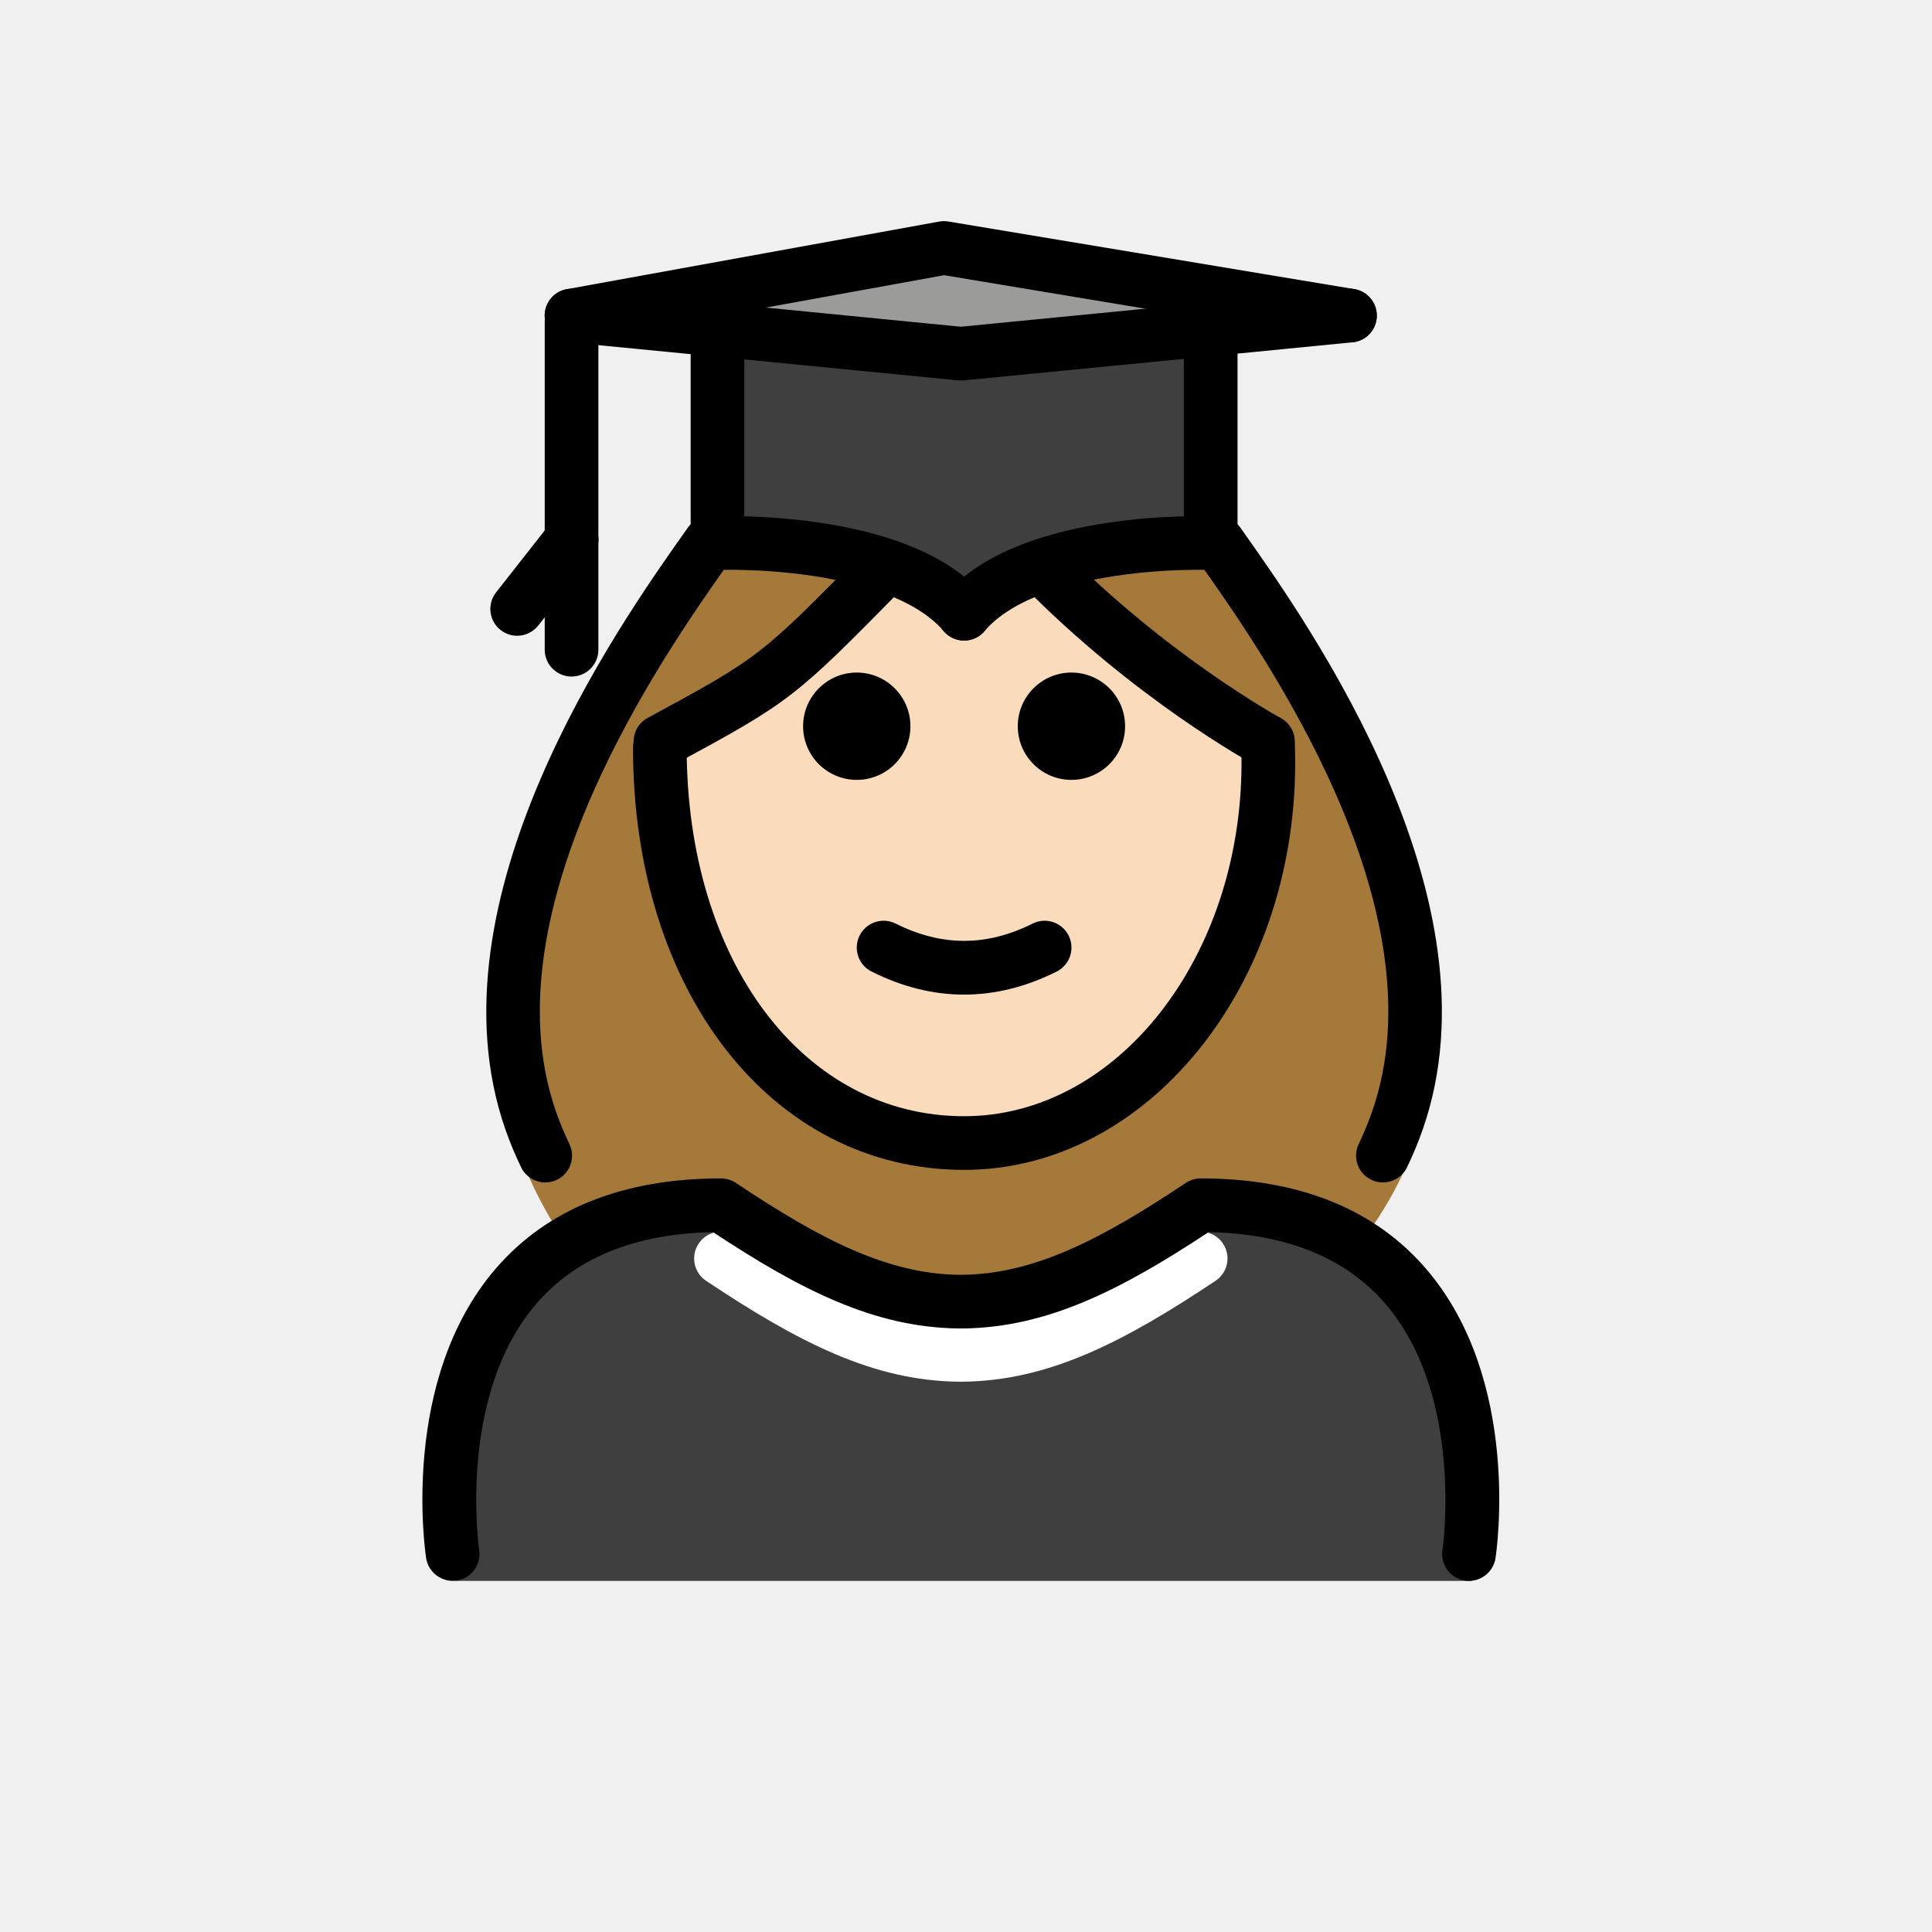
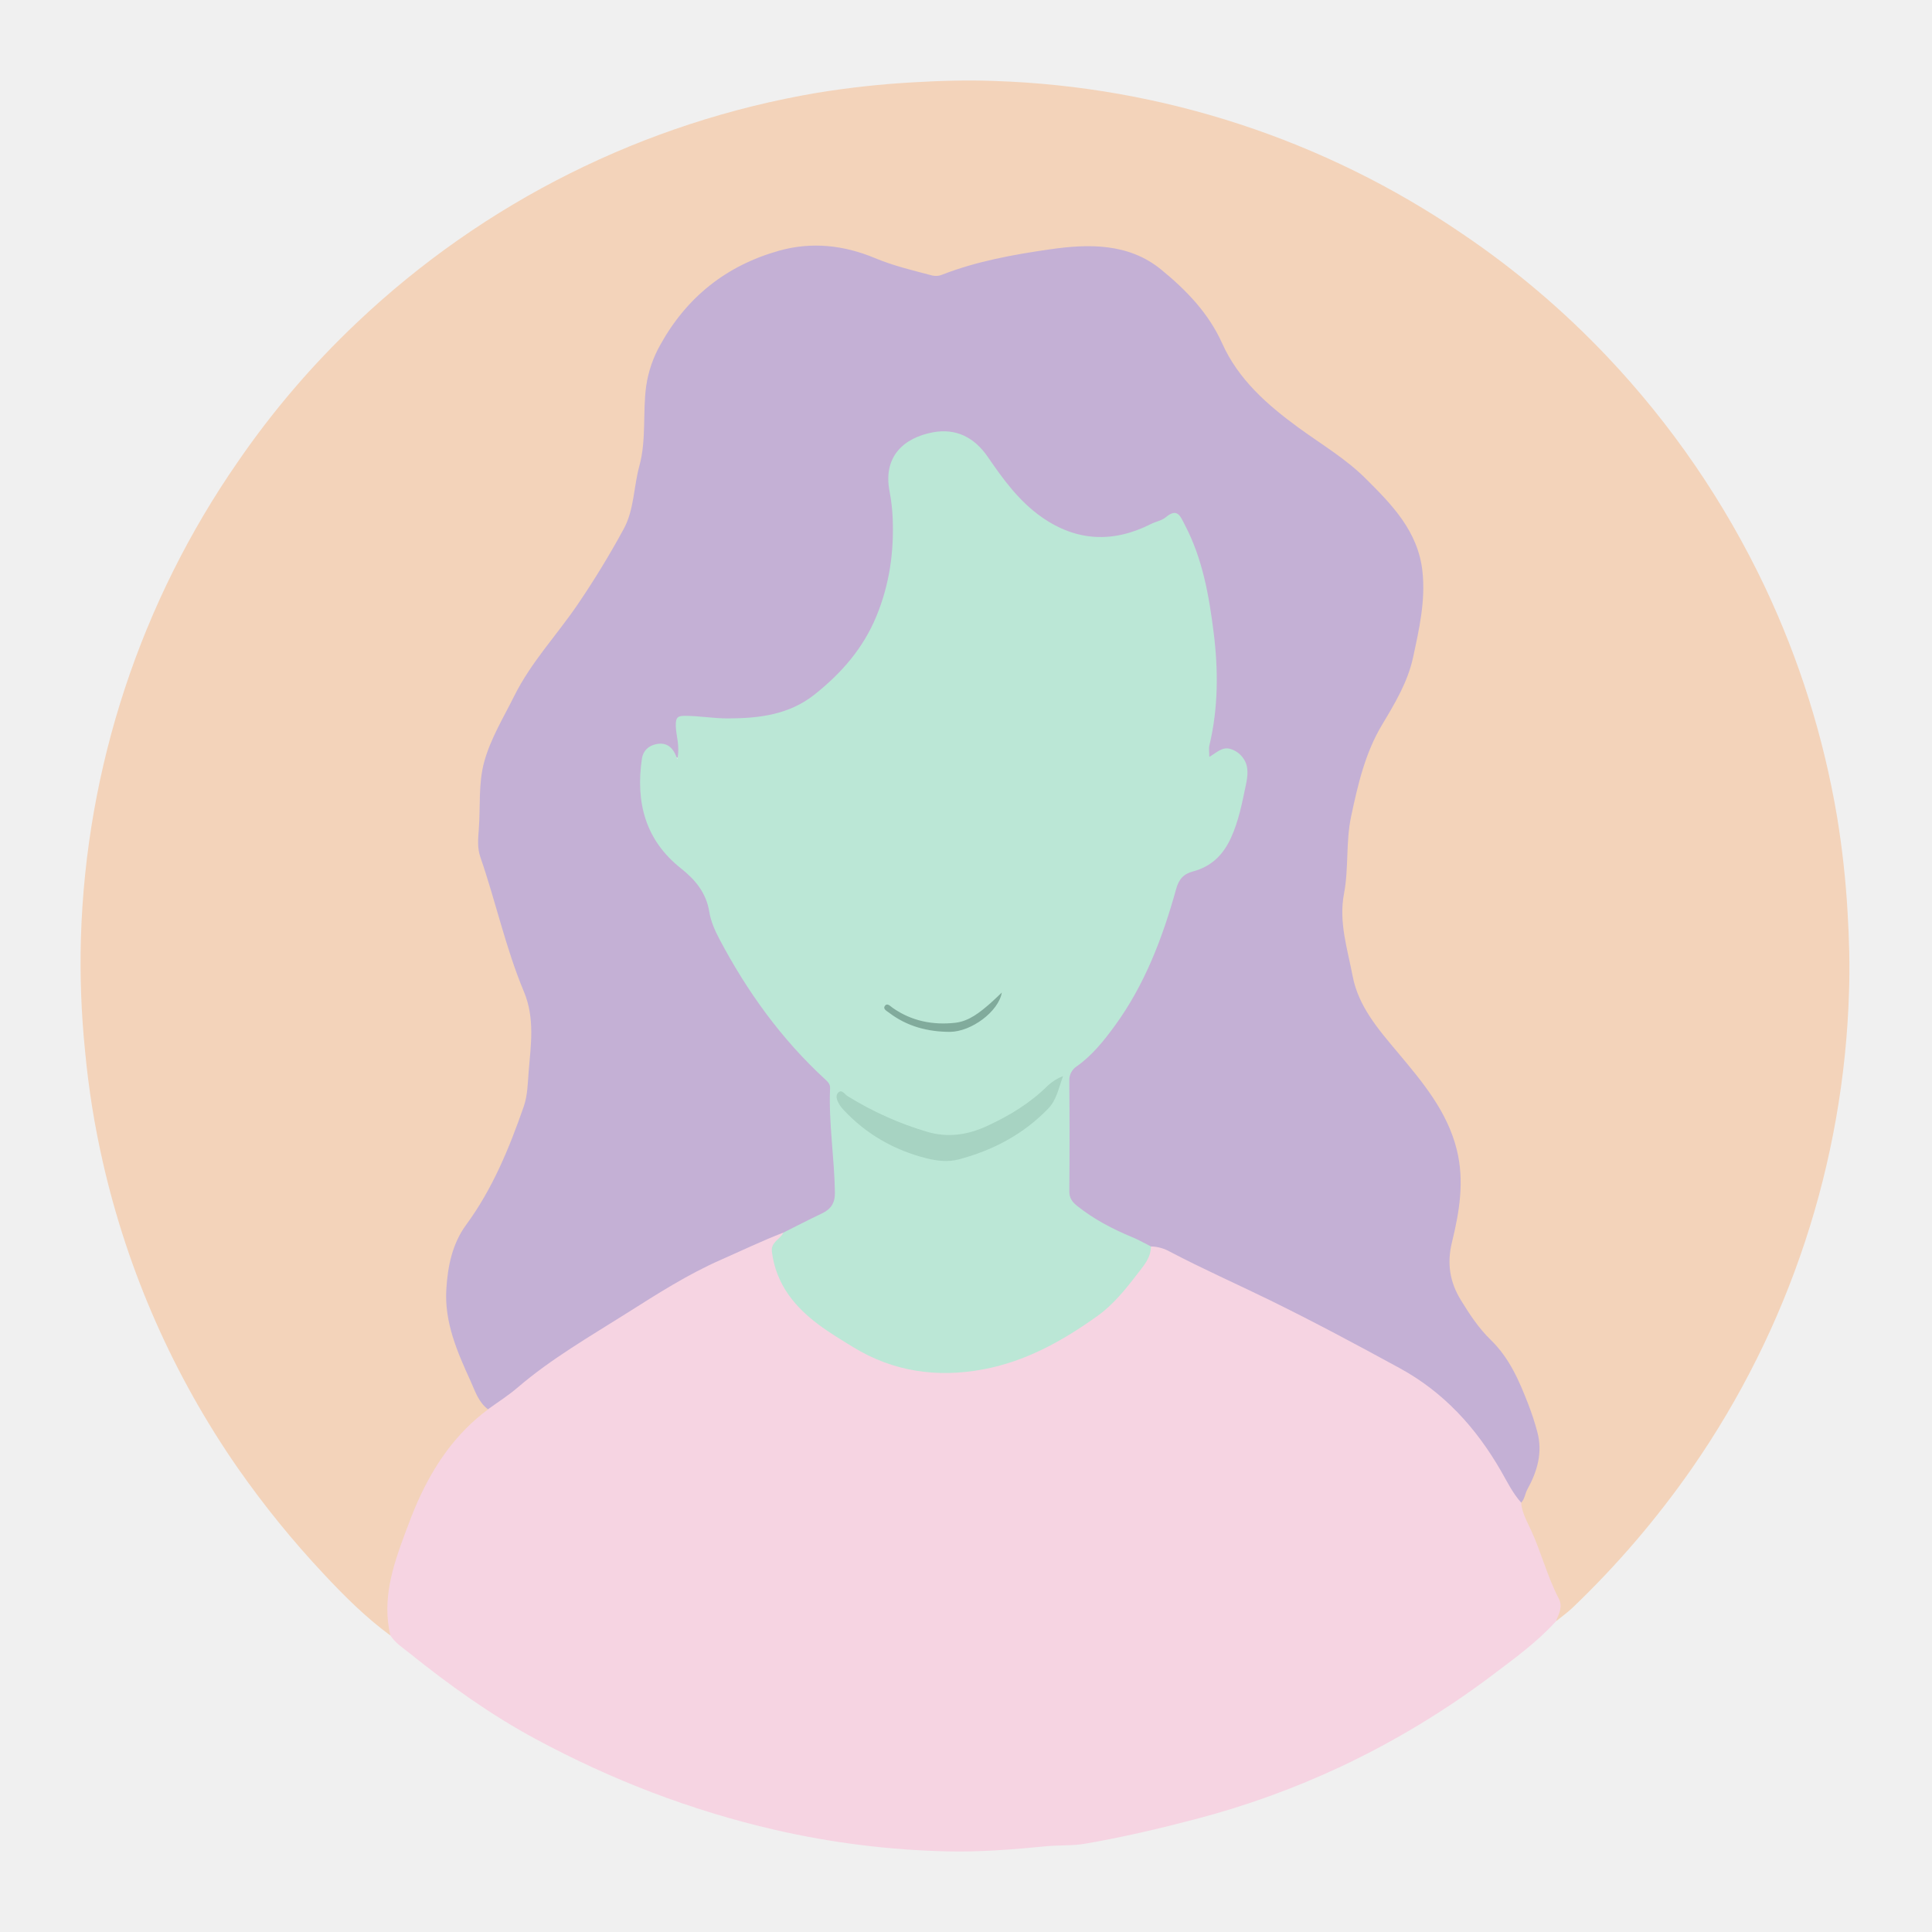
- <svg xmlns="http://www.w3.org/2000/svg" id="emoji" x="0" y="0" viewBox="0 0 72 72" version="1.1">
-   <g id="color">
-     <path fill="#3F3F3F" d="M54.849,58.916c0,0,2-14-10-14c-3.192,2.128-5.926,3.598-9,3.592h0.125 c-3.074,0.006-5.808-1.464-9-3.592c-12,0-10,14-10,14" />
-     <polygon fill="#9B9B9A" points="45.119,12.271 35.809,13.181 26.739,12.291 21.299,11.761 35.179,9.241 50.309,11.761" />
-     <path fill="#3F3F3F" d="M45.119,12.271v7.97c0,0-6.72-0.27-9.19,2.63c-2.47-2.9-9.19-2.63-9.19-2.63v-7.95l9.07,0.89 L45.119,12.271z" />
-     <path fill="#FFFFFF" d="M35.851,51.493c-0.005,0-0.01,0-0.015,0h-0.059c-0.01,0-0.019,0-0.029,0h-0.004 c-0.001,0-0.001,0-0.002,0v-0.001c-3.197-0.031-5.985-1.464-9.428-3.76c-0.46-0.307-0.584-0.928-0.277-1.387 c0.306-0.46,0.925-0.584,1.387-0.277c3.153,2.103,5.66,3.41,8.383,3.425c2.722-0.014,5.229-1.322,8.383-3.425 c0.461-0.307,1.081-0.183,1.387,0.277c0.307,0.46,0.183,1.08-0.277,1.387c-3.443,2.296-6.231,3.728-9.428,3.76 v0.001c-0.001,0-0.001,0-0.002,0h-0.004C35.86,51.493,35.855,51.493,35.851,51.493z" />
-   </g>
-   <g id="hair">
-     <path fill="#a57939" d="M21.187,46.474c1.426-0.952,3.303-1.558,5.788-1.558c3.17,2.113,5.889,3.575,8.938,3.589 c3.048-0.014,5.768-1.475,8.938-3.589c2.47,0,4.338,0.599,5.761,1.54c1.121-1.477,1.974-3.057,2.372-4.709 c2.05-8.521-5.279-18.391-7.477-21.511c-4.174-0.365-7.313,0.58-9.576,2.634 c-2.445-2.117-5.675-2.803-9.376-2.634c-2.199,3.119-9.76,13.023-7.577,21.511 C19.416,43.464,20.199,45.037,21.187,46.474z" />
-   </g>
-   <g id="skin">
-     <path fill="#fadcbc" d="M47.145,28.892c-6.621-7.115-8.122-9.284-11.216-6.021c-3.4-3.4-3.568-0.36-11.402,4.6 c-0.039,0.476-0.059,0.931-0.059,1.421c0,7.828,5.076,14.173,11.339,14.173 C42.069,43.066,47.145,36.72,47.145,28.892z" />
-   </g>
-   <g id="skin-shadow" />
-   <g id="line">
-     <path d="M41.929,27.064c0,1.105-0.896,2-2,2s-2-0.895-2-2c0-1.103,0.896-2,2-2S41.929,25.96,41.929,27.064" />
-     <path d="M33.929,27.064c0,1.105-0.896,2-2,2s-2-0.895-2-2c0-1.103,0.896-2,2-2 C33.032,25.064,33.929,25.96,33.929,27.064" />
-     <path d="M35.929,37.066c-1.152,0-2.304-0.286-3.447-0.858c-0.494-0.247-0.694-0.848-0.447-1.342 c0.246-0.494,0.846-0.694,1.342-0.447c1.718,0.859,3.388,0.859,5.106,0c0.495-0.247,1.095-0.046,1.342,0.447 c0.247,0.494,0.047,1.095-0.447,1.342C38.233,36.78,37.081,37.066,35.929,37.066z" />
-     <path d="M54.746,58.915c-0.051,0-0.102-0.003-0.152-0.011c-0.546-0.084-0.921-0.594-0.838-1.139 c0.009-0.058,0.827-5.741-2.129-9.178c-1.476-1.715-3.689-2.612-6.586-2.669c-3.31,2.186-6.028,3.546-9.126,3.589 c-0.021,0.002-0.043,0.001-0.064,0.001c-0.008,0-0.014,0-0.021,0h-0.045c-0.015,0-0.028,0-0.042,0 c-0.015,0-0.029,0-0.044-0.001c-3.1-0.043-5.816-1.403-9.126-3.589c-2.897,0.057-5.11,0.954-6.586,2.669 c-2.956,3.437-2.138,9.12-2.129,9.178c0.083,0.545-0.292,1.055-0.838,1.139c-0.533,0.08-1.055-0.29-1.139-0.836 c-0.041-0.27-0.973-6.633,2.581-10.775c1.923-2.241,4.751-3.377,8.407-3.377c0.197,0,0.391,0.059,0.555,0.168 c3.153,2.103,5.66,3.41,8.383,3.425c2.722-0.014,5.229-1.322,8.383-3.425c0.164-0.109,0.357-0.168,0.555-0.168 c3.656,0,6.484,1.136,8.407,3.377c3.554,4.143,2.622,10.506,2.581,10.775C55.656,58.562,55.23,58.915,54.746,58.915z" />
-     <path d="M21.3,21.113c-0.553,0-1-0.448-1-1v-8.122c0-0.552,0.447-1,1-1s1,0.448,1,1v8.122 C22.3,20.666,21.852,21.113,21.3,21.113z" />
-     <path d="M19.273,23.693c-0.216,0-0.434-0.07-0.617-0.213c-0.434-0.341-0.51-0.97-0.168-1.404l2.026-2.58 c0.341-0.433,0.968-0.509,1.404-0.169c0.434,0.341,0.51,0.97,0.168,1.404l-2.026,2.579 C19.862,23.561,19.569,23.693,19.273,23.693z" />
-     <path d="M21.3,25.213c-0.553,0-1-0.448-1-1v-4.1c0-0.552,0.447-1,1-1s1,0.448,1,1v4.1 C22.3,24.766,21.852,25.213,21.3,25.213z" />
-     <path d="M20.321,44.066c-0.373,0-0.731-0.209-0.902-0.567c-0.226-0.47-0.424-0.948-0.589-1.422 c-2.978-8.564,4.26-18.812,6.639-22.18l0.166-0.235c0.318-0.451,0.942-0.56,1.393-0.241 c0.451,0.318,0.56,0.942,0.241,1.394l-0.167,0.237c-2.232,3.16-9.024,12.776-6.384,20.369 c0.141,0.402,0.309,0.811,0.503,1.214c0.239,0.498,0.029,1.096-0.469,1.334 C20.613,44.035,20.466,44.066,20.321,44.066z" />
-     <path d="M51.536,44.066c-0.144,0-0.292-0.031-0.432-0.099c-0.498-0.238-0.708-0.836-0.469-1.334 c0.193-0.403,0.362-0.811,0.503-1.215c2.641-7.592-4.151-17.208-6.384-20.368l-0.167-0.237 c-0.318-0.452-0.21-1.076,0.241-1.394c0.45-0.319,1.076-0.209,1.394,0.241l0.166,0.235 c2.379,3.368,9.617,13.616,6.639,22.179c-0.165,0.475-0.363,0.953-0.589,1.423 C52.267,43.857,51.909,44.066,51.536,44.066z" />
-     <path d="M24.62,28.628c-0.356,0-0.701-0.188-0.882-0.52c-0.264-0.485-0.091-1.088,0.395-1.351l0.015-0.008 c4.173-2.264,4.173-2.264,8.157-6.321l1.458,1.37c-4.186,4.262-4.267,4.325-8.661,6.709 C24.948,28.588,24.783,28.628,24.62,28.628z" />
-     <path d="M47.247,28.635c-0.161,0-0.324-0.039-0.476-0.121c-0.182-0.099-4.499-2.463-8.677-6.717 c-0.387-0.394-0.381-1.027,0.014-1.414c0.393-0.387,1.025-0.382,1.414,0.013c3.969,4.042,8.16,6.338,8.202,6.361 c0.485,0.263,0.666,0.87,0.402,1.356C47.946,28.445,47.602,28.635,47.247,28.635z" />
-     <path d="M35.929,43.598c-7.149,0-12.339-6.62-12.339-15.74c0-0.552,0.447-1,1-1c0.553,0,1,0.448,1,1 c0,7.962,4.348,13.74,10.339,13.74c5.701,0,10.339-5.909,10.339-13.173c0-0.249-0.006-0.498-0.017-0.745 c-0.024-0.552,0.402-1.019,0.954-1.044c0.539-0.012,1.018,0.402,1.044,0.954c0.013,0.277,0.019,0.555,0.019,0.835 C48.268,36.791,42.732,43.598,35.929,43.598z" />
-     <polyline fill="none" stroke="#000000" stroke-linecap="round" stroke-linejoin="round" stroke-miterlimit="10" stroke-width="2" points="21.299,11.761 26.739,12.291 35.809,13.181 45.119,12.271 50.309,11.761" />
-     <path fill="none" stroke="#000000" stroke-linecap="round" stroke-linejoin="round" stroke-miterlimit="10" stroke-width="2" d="M26.739,11.761v0.53v7.95c0,0,6.72-0.27,9.19,2.63" />
-     <path fill="none" stroke="#000000" stroke-linecap="round" stroke-linejoin="round" stroke-miterlimit="10" stroke-width="2" d="M45.119,11.761v0.51v7.97c0,0-6.72-0.27-9.19,2.63" />
-     <polyline fill="none" stroke="#000000" stroke-linecap="round" stroke-linejoin="round" stroke-miterlimit="10" stroke-width="2" points="50.309,11.761 35.179,9.241 21.299,11.761" />
-   </g>
+ <svg xmlns="http://www.w3.org/2000/svg" id="Layer_1" data-name="Layer 1" viewBox="0 0 1200 1200" version="1.1">
+   <defs id="defs4">
+     <style id="style2">.cls-1{fill:#f3d3ba;}.cls-2{fill:#f6d4e2;}.cls-3{fill:#c4b0d5;}.cls-4{fill:#bbe7d6;}.cls-5{fill:#8a777f;}.cls-6{fill:#a7d3c2;}.cls-7{fill:#81ab9c;}</style>
+   </defs>
+   <path class="cls-1" d="M242.38,1015.78c-15.16-11.17-28.48-24.39-41.25-38.09a586.84,586.84,0,0,1-53.47-65.91,544.91,544.91,0,0,1-83.79-190,531.67,531.67,0,0,1-11.08-69.42,540.88,540.88,0,0,1-2.53-69.79,548,548,0,0,1,97.59-295.92,536.6,536.6,0,0,1,73.9-86.33A548,548,0,0,1,507.5,57.65a563.57,563.57,0,0,1,60-6.53c16.86-1,33.68-1.46,50.45-.82a547.32,547.32,0,0,1,290.24,94.85,539.93,539.93,0,0,1,90,76.29,551.52,551.52,0,0,1,98.12,143.29A545.7,545.7,0,0,1,1141,507.09a560.33,560.33,0,0,1,6.55,59.24c1,16.6,1.48,33.18.91,49.72A547.55,547.55,0,0,1,1050.89,912,571.93,571.93,0,0,1,977,998.34c-3.27,3.15-7,5.79-10.56,8.67,1.72-18.68-9.76-33.46-14.89-50.11-2.46-8-7.49-15.07-8-23.73.72-5.13,3.48-9.48,5.67-14,5.58-11.46,6-23.06,2-35-2.84-8.45-6.08-16.73-9.35-25-5-12.71-14.56-22-22.93-32.16-6.42-7.84-12.31-16-16.72-25.23-4.12-8.57-5.41-17.46-3-26.69A191,191,0,0,0,905,738c1.28-19.7-4.53-37.59-16-53.61-8.37-11.75-16.4-23.73-26.49-34.23-18.49-19.25-26.06-43.24-29.51-69.14a110.19,110.19,0,0,1-.09-28c2.13-17.64,1.28-35.56,5.64-53,5.49-22,11.35-43.8,25.31-62.39,4.1-5.45,6.19-12,8.17-18.43,6.87-22.14,12.61-44.49,8.68-68.08a65.25,65.25,0,0,0-14.67-31.77c-13.55-16-28.61-30.53-46.36-42-12.34-8-23.77-17.2-34.94-26.77-15-12.86-23.47-30.22-33.58-46.6-11.34-18.39-25.63-34.27-46.11-43.15-11.73-5.09-24-6.06-36.7-5.2a310.55,310.55,0,0,0-81.78,16.57,17.27,17.27,0,0,1-10,.31c-11.71-2.81-23.26-6-34.46-10.64-25.73-10.67-51-8.84-76.29,2.61-30.36,13.75-50.14,36.73-60.69,67.81-4.21,12.42-1.65,25.87-3.59,38.61-3.72,24.33-5.86,48.95-19.43,71-14.16,23-29.7,44.91-45.66,66.65C321,429.67,307.06,452.28,302,478.44c-3,15.69-3.34,32-2.69,48.17.15,3.66,1.49,7,2.6,10.48,9.29,28.61,17.36,57.6,27.71,85.88,2.69,7.34,2.78,15.38,2.21,23.5-.82,11.75-2.9,23.33-3.71,35-.59,8.42-5.14,15.46-7.5,23.25-5.7,18.85-15.21,35.88-26.33,52-18.22,26.38-18.84,54.13-7.61,83.19a271.29,271.29,0,0,0,16.8,35.12c.25,3.19-2.17,4.72-4.22,6.24-18.62,13.8-29.92,33.1-38.87,53.67-7.35,16.89-14.85,34-16.7,52.69-.81,8.24-3.63,16.5-.34,24.85A3.1,3.1,0,0,1,242.38,1015.78Z" id="path8" />
+   <path class="cls-2" d="M944.79,933.31c.53,6.38,3.81,11.94,6.33,17.46,6.29,13.78,10,28.57,17,42,2.81,5.4,0,9.64-1.69,14.25-11.49,12.68-25.28,22.71-38.82,32.93A533.5,533.5,0,0,1,833,1097.2a524.5,524.5,0,0,1-89.86,32.55c-22.92,6-45.93,11.47-69.29,15.43-8,1.37-16.23.78-24.36,1.59-20.25,2-40.62,3.61-61,3.15a531,531,0,0,1-107.3-13.4c-52.06-12-101.34-31-148.25-56.26-27.93-15-53.67-33.47-78.4-53.31-4.28-3.43-9-6.39-12.09-11.17-5.22-22.16,1.4-42.64,9-63,2.5-6.72,5-13.47,7.92-20,10.07-22.58,23.69-42.52,43.84-57.44.34-2.38,2-3.79,3.8-5.05,19.72-14.17,38.62-29.41,59.49-42.06,21.8-13.22,43-27.43,65.36-39.75,15.81-8.72,32.41-15.81,49.06-22.77,1.94-.82,4-1.9,6.1-.15a3.14,3.14,0,0,1-.49,2.75c-8.18,8.93-4.09,18,.09,26.68,7.62,15.88,21.73,25.29,35.67,34.89,24.24,16.67,51.05,23.45,80.1,20.21,16.35-1.82,31.63-7.63,46.53-14.82,23.44-11.32,43.29-26.58,58.57-47.82,3-4.22,4.39-9.05,7-13.32,5.35-2.82,9.9.33,14.22,2.46,26.49,13.11,53.22,25.72,79.73,38.79,23.29,11.48,46.23,23.69,68.62,36.81,24.45,14.34,42.36,35.22,56.22,59.65C937.2,918.91,942.8,925.15,944.79,933.31Z" id="path10" />
+   <path class="cls-3" d="M486.58,765.59c-13.16,5.06-25.86,11.18-38.75,16.86-20.51,9-39.34,21.06-58.05,32.89-23.19,14.66-47.17,28.4-68.18,46.4-5.8,5-12.31,9.09-18.5,13.6-5.87-4.38-8-11.27-10.77-17.43-8.28-18.13-16.36-36.59-15.11-57.1.86-14.17,3.63-28.23,12.32-40.06,16.41-22.34,26.76-47.62,35.78-73.5,2.41-6.92,2.48-14.73,3.06-21.87,1.34-16.43,3.93-33-3-49.53-11.3-27-17.44-55.8-27-83.44-2-5.67-1.43-11.51-1-17.16,1.1-14.09-.38-28.54,3.41-42.2,4-14.43,11.92-27.32,18.6-40.73,10.44-21,26.33-37.68,39.25-56.65a549,549,0,0,0,28.84-47.28c6.38-11.77,6.09-26,9.62-38.91,4.49-16.39,2-33.23,4.26-49.71a73.62,73.62,0,0,1,8.84-25.72c16.4-29.58,41-49.11,73.57-58.3,20.45-5.76,40.48-3.47,59.76,4.58,11.61,4.85,23.7,7.68,35.75,10.85a9.76,9.76,0,0,0,5.62-.46c21.58-8.44,44.25-12.53,67-15.82,24.32-3.52,49.1-4,69.34,12.56,15.36,12.54,29.41,26.94,37.84,45.74,10.07,22.47,27.93,38.16,47.27,52.3,14.13,10.32,29.41,19.3,41.82,31.67,16.3,16.23,32.56,32.64,35.33,57.64,2,18.34-2,35.74-5.76,53.27-3.29,15.44-11.32,28.74-19.36,42.17-10.46,17.46-15,37.14-19.19,56.93-3.36,15.87-1.4,32.15-4.4,47.87-3.38,17.73,2.15,34.25,5.31,51,3.58,19,16,33.29,28.16,47.76,15.21,18.16,30.62,36.34,36.58,60.31,4.86,19.56,1.59,38.65-3,57.48-3.21,13.09-1.36,24.67,5.48,35.83,5.4,8.82,11.17,17.59,18.52,24.71,11.69,11.32,17.76,25.51,23.41,40.09a168.54,168.54,0,0,1,5.59,17.12c3.46,12.77,0,24.59-6.14,35.67-1.5,2.72-1.64,6-3.86,8.29-5.33-5.92-8.76-13.11-12.68-19.9-15.43-26.71-35.4-48.68-62.8-63.64-26.77-14.61-53.66-29-81-42.39-20.48-10-41.36-19.26-61.58-29.87a25.37,25.37,0,0,0-11.7-3.32,3.14,3.14,0,0,1-2.78.19c-15.52-7-31.63-13-44.76-24.46a13.49,13.49,0,0,1-5-10.72q-.09-33.59,0-67.18c0-5,2.22-8.57,6-11.73,21-17.66,34.67-40.39,45.15-65.29,6.26-14.88,12-30,15.91-45.65a12,12,0,0,1,9.23-9.21c16-4,23.65-15.7,27.78-30.34,2.67-9.46,5.92-18.87,5.77-28.92-.16-11.54-6.21-15.55-16.79-11.2-4.56,1.88-6.31.64-6-5,.34-6.72,2.29-13.22,3-20a243.78,243.78,0,0,0-2.9-68.27c-3-16.9-7-33.42-15-48.8-3.56-6.88-3.54-7-10.82-4.1-6.26,2.51-12.09,5.95-18.5,8.15-23.27,8-44.36,3.12-63-11.85-9.32-7.48-18-16-24.11-26.65-2.75-4.79-6.89-8.65-10.28-13-11.91-15.33-38-11.92-49,2-5,6.28-5.7,13.68-4.53,21.25,2.88,18.71,3.46,37.36-.63,56-8.94,40.68-31.9,69.81-70.57,86.21-8.16,3.46-16.63.85-24.95,2.07-8,1.17-16.3.61-24.47-.65-11.22-1.73-12.51-.25-11.37,11.22.29,2.87,1.24,5.68.85,8.6-.18,1.43-.38,3.05-1.91,3.64s-2.55-.77-3.61-1.71c-8.57-7.53-15.84-5.33-17.4,6.15-3.18,23.31,2.59,44.49,20.66,60.09,11.21,9.69,19.1,20,22.88,34.57,4.14,15.92,13.74,29.62,22.75,43.28,13.3,20.15,28.49,38.8,46.33,55.17,2.6,2.38,4.6,5,4.52,8.66-.48,20.72,2.54,41.27,3.13,61.94.25,8.68-3.14,14.15-10.89,17.57-5.28,2.34-10.34,5.16-15.54,7.67C491.73,765.05,489.45,766.73,486.58,765.59Z" id="path12" />
+   <path class="cls-4" d="M486.58,765.59c8-4,15.88-8.08,23.92-11.9,5.58-2.65,8.16-6.39,8.07-13-.29-21.61-3.93-43-3-64.69.1-2.45-1.12-3.82-2.83-5.39-27.37-25.12-48.74-54.78-66-87.53-2.82-5.35-5.26-10.93-6.21-16.84-1.89-11.71-8.68-19.84-17.59-26.89-22.23-17.59-28.16-41.14-24.26-68,.71-5,4.08-8.2,9-9.17,6.2-1.2,10.44,1.59,13,9.38,1.8-8.48-.86-14.66-.94-20.95-.08-5.29,1.47-6,5.9-6,8.89.06,17.64,1.64,26.57,1.61,19.4-.06,37.93-2.27,53.83-14.92,16.61-13.21,30.07-28.56,38.31-48.56,8.15-19.76,11-40.11,10.09-61.18a112.77,112.77,0,0,0-1.92-16.38c-4.19-21.68,8.91-33.31,27-36.67,14.4-2.67,25.78,3.28,34,15.27,9.52,13.88,19.39,27.5,33.38,37.33,21.72,15.26,44.48,16.24,68,4.35,3-1.51,6.66-2.08,9.13-4.15,7.36-6.15,9.1-.64,11.91,4.73,11,21,15,43.82,17.89,66.89,2.93,23.44,2.88,46.87-2.65,70.05-.48,2-.06,4.25-.06,7.16,4.41-2.52,7.72-6.32,12.78-5.05a14.72,14.72,0,0,1,8.57,6.27c3.38,5,2.44,11.05,1.38,16.09-2.34,11.19-4.46,22.51-9.35,33.11s-12.24,17.7-23.44,20.68c-5.87,1.56-8.82,4.7-10.55,11-8.4,30.2-19.44,59.35-38.13,84.95-6.79,9.29-14,18.33-23.55,25.09a10.17,10.17,0,0,0-4.66,9.11q.29,34.3,0,68.63c0,4.17,1.92,6.68,4.87,9,10.4,8.29,22,14.37,34.25,19.43,4,1.64,7.72,3.81,11.57,5.73,0,7-4.37,11.81-8.36,17-7.35,9.56-14.94,19.07-24.67,26.05-21.68,15.56-44.87,28.5-71.55,33.38C582,855.8,554.88,852,530,836.78c-14.68-9-29.6-17.78-40-32.28a58.4,58.4,0,0,1-10.56-27C478.67,771.48,484.6,769.77,486.58,765.59Z" id="path14" />
+   <path class="cls-6" d="M660.28,668.37c-2.89,7.85-4,14.84-9.26,20.24-15.44,16-34.39,25.92-55.58,31.53-6.38,1.7-13.24,1-19.93-.68-20-5.05-37.25-14.82-51.39-29.91a20,20,0,0,1-2.69-3.36c-1.37-2.33-2.78-5.35-.94-7.4,2.34-2.6,4.21,1,5.91,2a203,203,0,0,0,49.71,22.27c12.76,3.71,25,1.84,37-3.69,13.82-6.39,26.68-14.14,37.55-24.93A29.15,29.15,0,0,1,660.28,668.37Z" id="path18" />
+   <path class="cls-7" d="M622.25,616.48c-2,11.81-19,24.39-32.26,24.42-13.61,0-26.6-3.35-37.73-11.85-1.39-1.07-4.08-2.31-2.61-4.31s3.33.23,4.81,1.26c11.77,8.25,25.08,10.83,39,9.25,8.53-1,15.27-6.56,21.65-12.08C617.56,621,619.87,618.72,622.25,616.48Z" id="path20" />
</svg>
